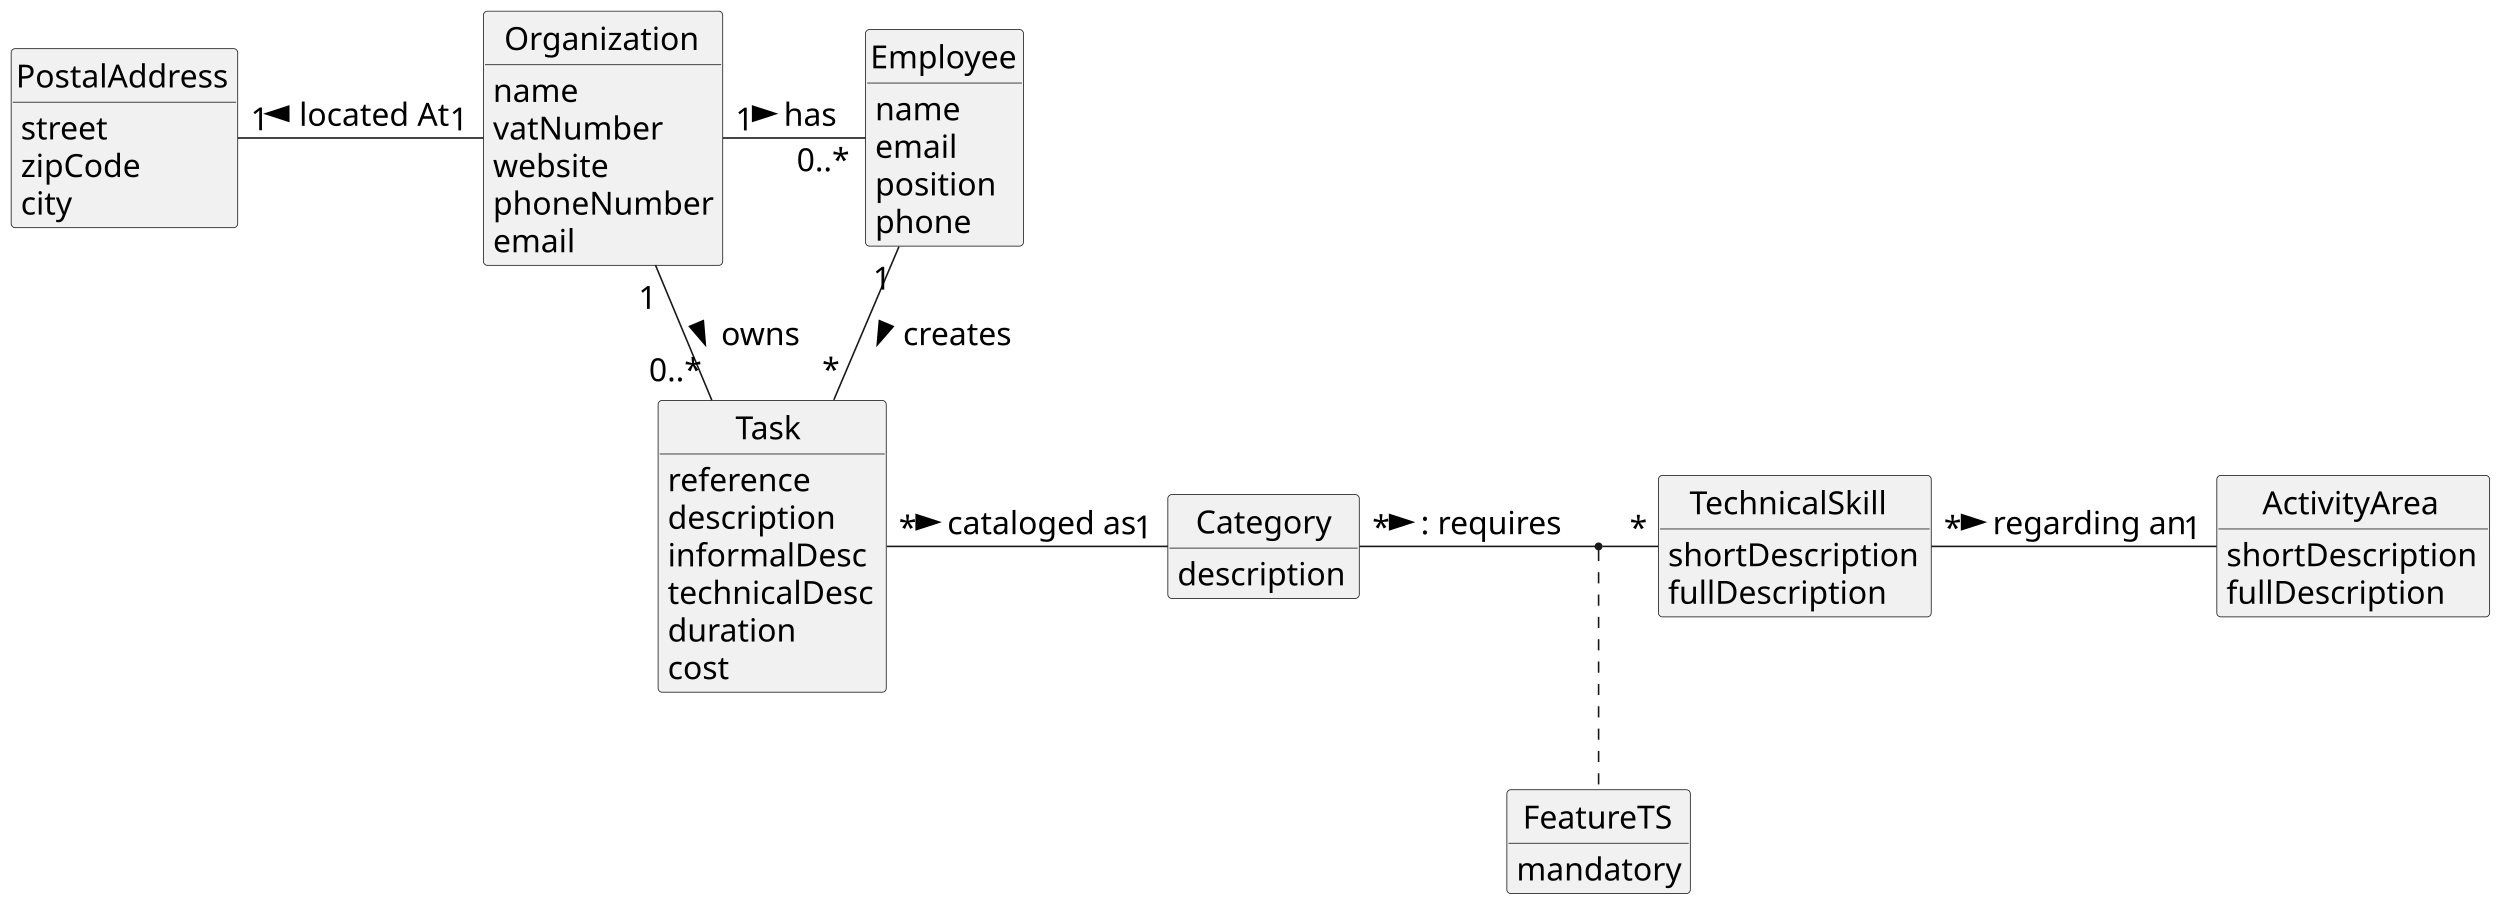
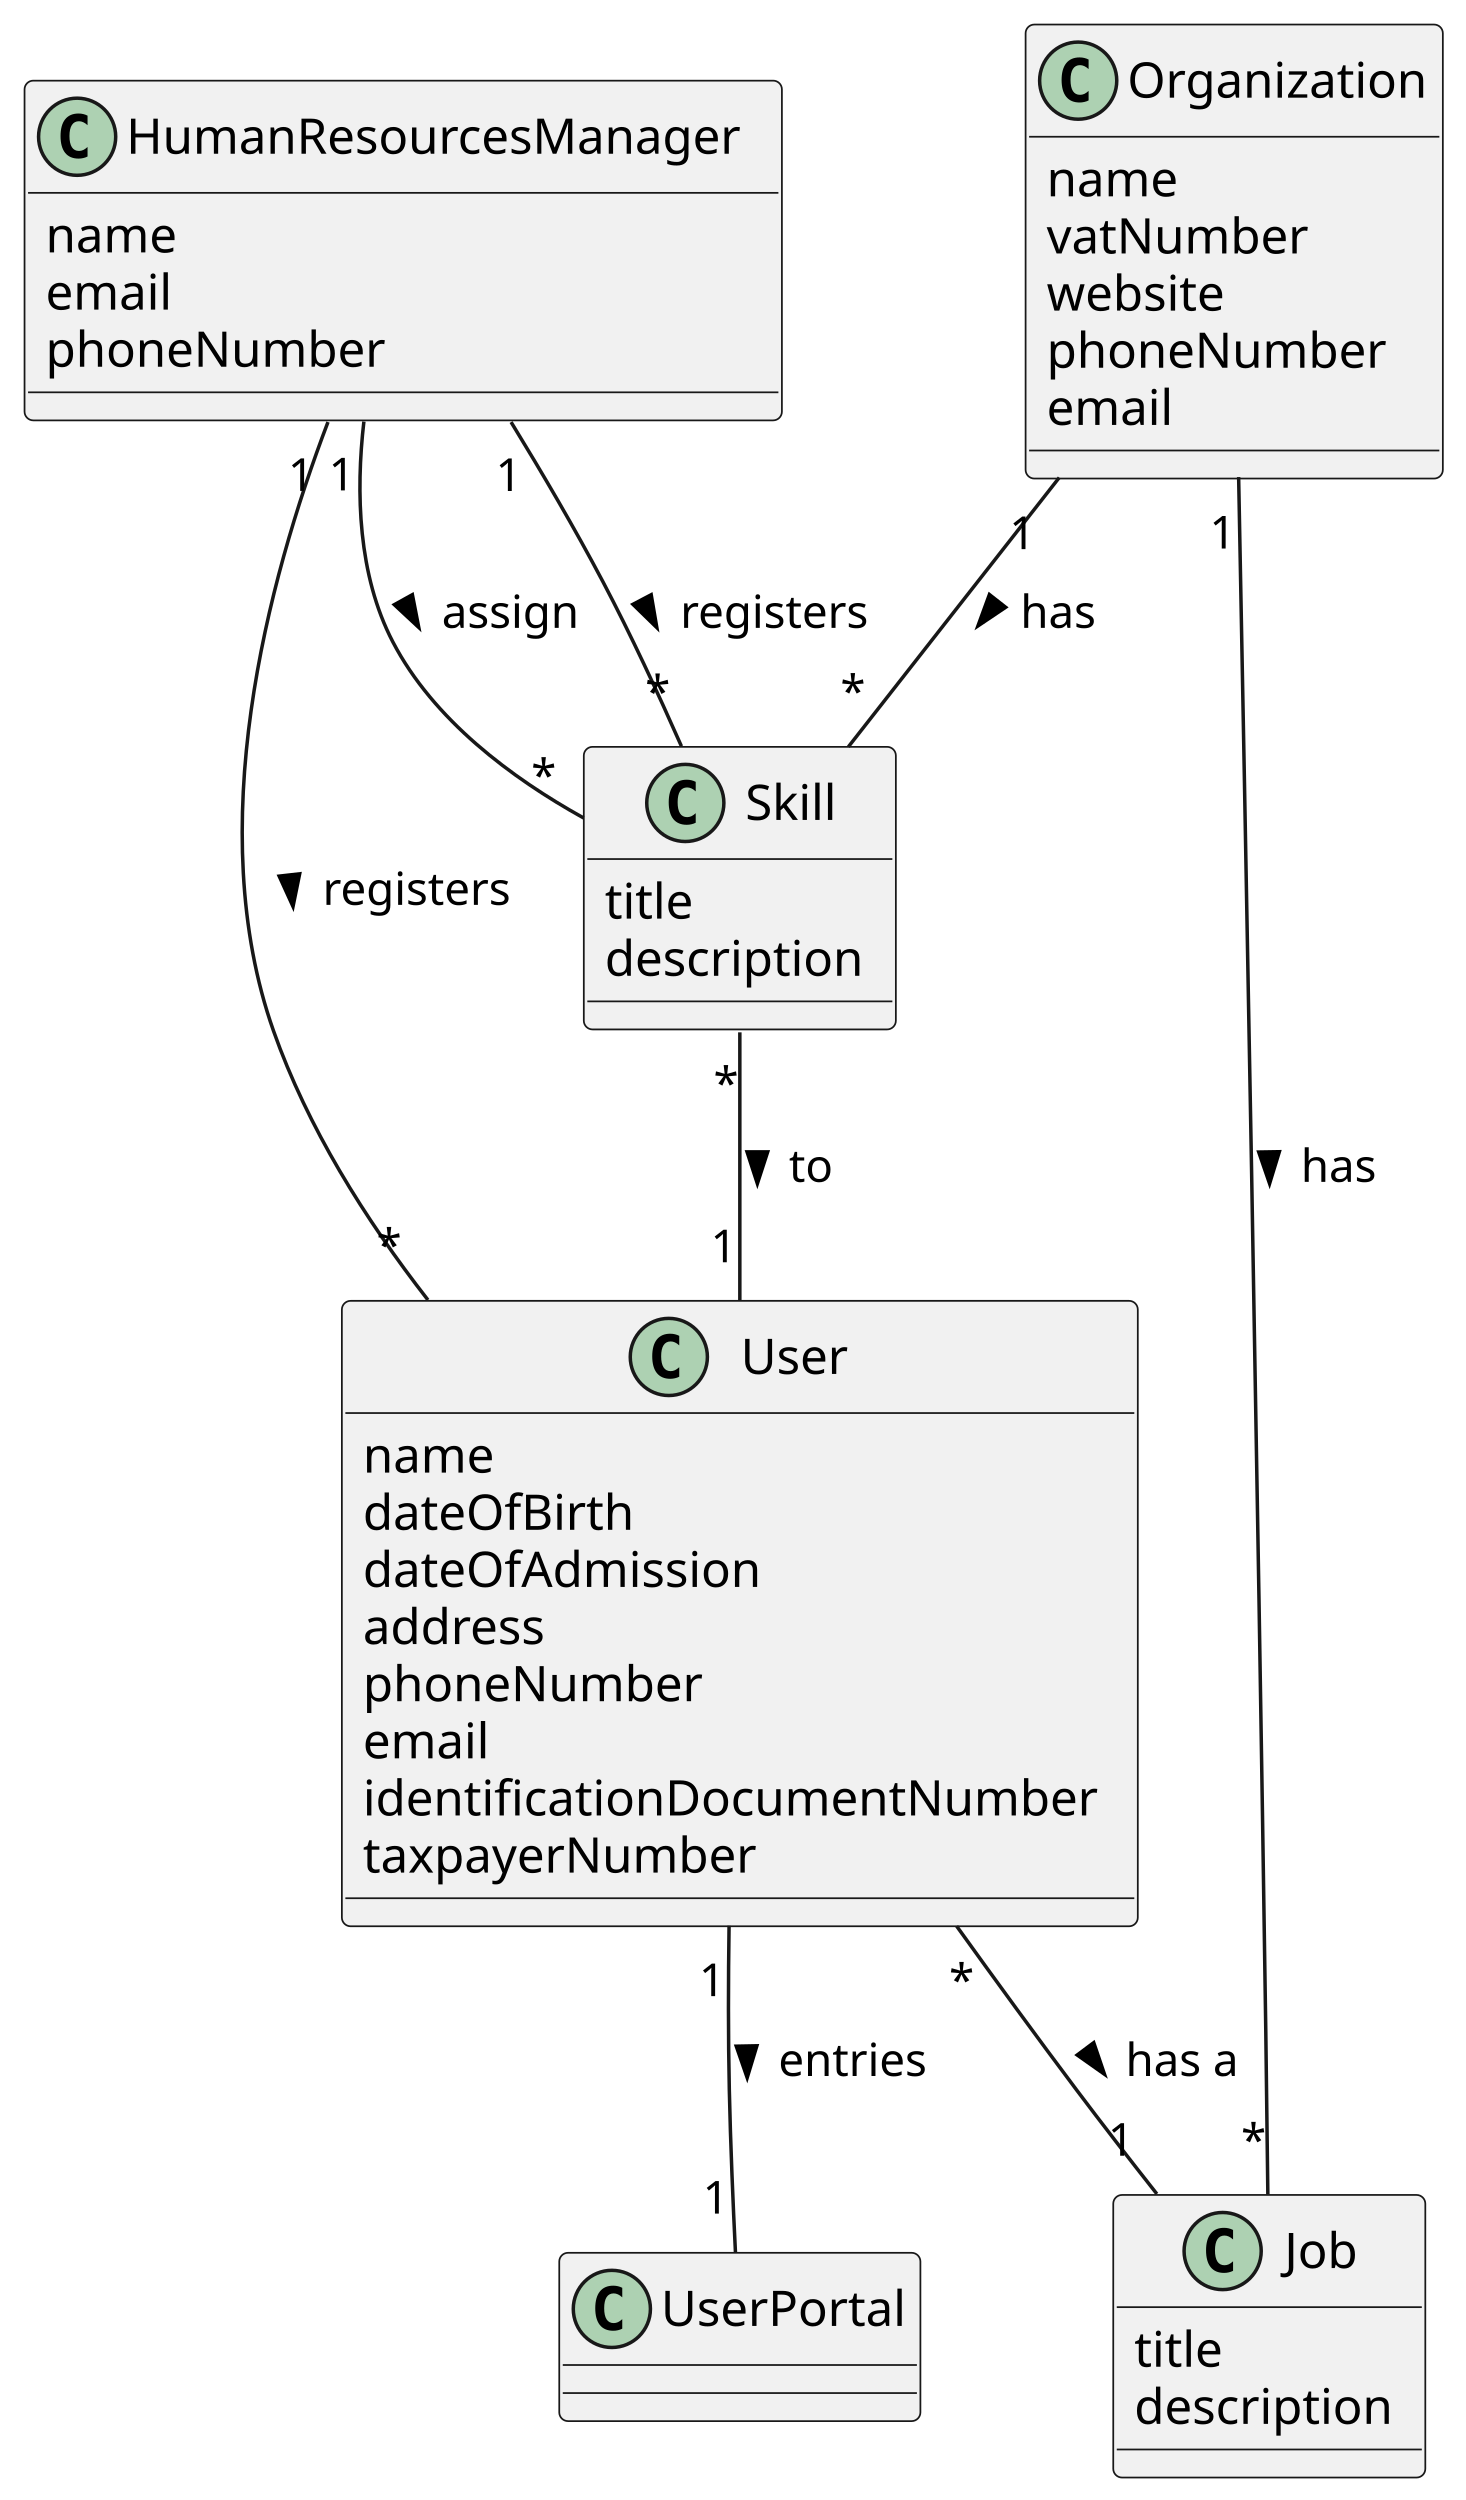
- <svg xmlns="http://www.w3.org/2000/svg" contentStyleType="text/css" height="567px" preserveAspectRatio="none" style="width:1567px;height:567px;background:#FFFFFF;" version="1.1" viewBox="0 0 1567 567" width="1567px" zoomAndPan="magnify">
+ <svg xmlns="http://www.w3.org/2000/svg" contentStyleType="text/css" height="713px" preserveAspectRatio="none" style="width:418px;height:713px;background:#FFFFFF;" version="1.1" viewBox="0 0 418 713" width="418px" zoomAndPan="magnify">
  <defs />
  <g>
+     <g id="elem_HumanResourcesManager">
+       <rect codeLine="1" fill="#F1F1F1" height="96.891" id="HumanResourcesManager" rx="2.5" ry="2.5" style="stroke:#181818;stroke-width:0.5;" width="216" x="7" y="23" />
+       <ellipse cx="22" cy="39" fill="#ADD1B2" rx="11" ry="11" style="stroke:#181818;stroke-width:1.0;" />
+       <path d="M24.969,44.641 Q24.391,44.938 23.75,45.078 Q23.109,45.234 22.406,45.234 Q19.906,45.234 18.578,43.594 Q17.266,41.938 17.266,38.812 Q17.266,35.688 18.578,34.031 Q19.906,32.375 22.406,32.375 Q23.109,32.375 23.75,32.531 Q24.406,32.688 24.969,32.984 L24.969,35.703 Q24.344,35.125 23.75,34.859 Q23.156,34.578 22.531,34.578 Q21.188,34.578 20.5,35.656 Q19.812,36.719 19.812,38.812 Q19.812,40.906 20.5,41.984 Q21.188,43.047 22.531,43.047 Q23.156,43.047 23.75,42.781 Q24.344,42.5 24.969,41.922 L24.969,44.641 Z " fill="#000000" />
+       <text fill="#000000" font-family="sans-serif" font-size="14" lengthAdjust="spacing" textLength="184" x="36" y="43.847">HumanResourcesManager</text>
+       <line style="stroke:#181818;stroke-width:0.5;" x1="8" x2="222" y1="55" y2="55" />
+       <text fill="#000000" font-family="sans-serif" font-size="14" lengthAdjust="spacing" textLength="39" x="13" y="71.995">name</text>
+       <text fill="#000000" font-family="sans-serif" font-size="14" lengthAdjust="spacing" textLength="36" x="13" y="88.292">email</text>
+       <text fill="#000000" font-family="sans-serif" font-size="14" lengthAdjust="spacing" textLength="100" x="13" y="104.589">phoneNumber</text>
+       <line style="stroke:#181818;stroke-width:0.5;" x1="8" x2="222" y1="111.891" y2="111.891" />
+     </g>
+     <g id="elem_Skill">
+       <rect codeLine="7" fill="#F1F1F1" height="80.594" id="Skill" rx="2.5" ry="2.5" style="stroke:#181818;stroke-width:0.5;" width="89" x="166.5" y="213" />
+       <ellipse cx="195.45" cy="229" fill="#ADD1B2" rx="11" ry="11" style="stroke:#181818;stroke-width:1.0;" />
+       <path d="M198.419,234.641 Q197.841,234.938 197.2,235.078 Q196.559,235.234 195.856,235.234 Q193.356,235.234 192.028,233.594 Q190.716,231.938 190.716,228.812 Q190.716,225.688 192.028,224.031 Q193.356,222.375 195.856,222.375 Q196.559,222.375 197.2,222.531 Q197.856,222.688 198.419,222.984 L198.419,225.703 Q197.794,225.125 197.2,224.859 Q196.606,224.578 195.981,224.578 Q194.637,224.578 193.95,225.656 Q193.262,226.719 193.262,228.812 Q193.262,230.906 193.95,231.984 Q194.637,233.047 195.981,233.047 Q196.606,233.047 197.2,232.781 Q197.794,232.5 198.419,231.922 L198.419,234.641 Z " fill="#000000" />
+       <text fill="#000000" font-family="sans-serif" font-size="14" lengthAdjust="spacing" textLength="26" x="212.55" y="233.847">Skill</text>
+       <line style="stroke:#181818;stroke-width:0.5;" x1="167.5" x2="254.5" y1="245" y2="245" />
+       <text fill="#000000" font-family="sans-serif" font-size="14" lengthAdjust="spacing" textLength="25" x="172.5" y="261.995">title</text>
+       <text fill="#000000" font-family="sans-serif" font-size="14" lengthAdjust="spacing" textLength="77" x="172.5" y="278.292">description</text>
+       <line style="stroke:#181818;stroke-width:0.5;" x1="167.5" x2="254.5" y1="285.594" y2="285.594" />
+     </g>
+     <g id="elem_User">
+       <rect codeLine="12" fill="#F1F1F1" height="178.375" id="User" rx="2.5" ry="2.5" style="stroke:#181818;stroke-width:0.5;" width="227" x="97.5" y="371" />
+       <ellipse cx="190.75" cy="387" fill="#ADD1B2" rx="11" ry="11" style="stroke:#181818;stroke-width:1.0;" />
+       <path d="M193.719,392.641 Q193.141,392.938 192.5,393.078 Q191.859,393.234 191.156,393.234 Q188.656,393.234 187.328,391.594 Q186.016,389.938 186.016,386.812 Q186.016,383.688 187.328,382.031 Q188.656,380.375 191.156,380.375 Q191.859,380.375 192.5,380.531 Q193.156,380.688 193.719,380.984 L193.719,383.703 Q193.094,383.125 192.5,382.859 Q191.906,382.578 191.281,382.578 Q189.938,382.578 189.25,383.656 Q188.562,384.719 188.562,386.812 Q188.562,388.906 189.25,389.984 Q189.938,391.047 191.281,391.047 Q191.906,391.047 192.5,390.781 Q193.094,390.5 193.719,389.922 L193.719,392.641 Z " fill="#000000" />
+       <text fill="#000000" font-family="sans-serif" font-size="14" lengthAdjust="spacing" textLength="32" x="211.25" y="391.847">User</text>
+       <line style="stroke:#181818;stroke-width:0.5;" x1="98.5" x2="323.5" y1="403" y2="403" />
+       <text fill="#000000" font-family="sans-serif" font-size="14" lengthAdjust="spacing" textLength="39" x="103.5" y="419.995">name</text>
+       <text fill="#000000" font-family="sans-serif" font-size="14" lengthAdjust="spacing" textLength="78" x="103.5" y="436.292">dateOfBirth</text>
+       <text fill="#000000" font-family="sans-serif" font-size="14" lengthAdjust="spacing" textLength="117" x="103.5" y="452.589">dateOfAdmission</text>
+       <text fill="#000000" font-family="sans-serif" font-size="14" lengthAdjust="spacing" textLength="56" x="103.5" y="468.886">address</text>
+       <text fill="#000000" font-family="sans-serif" font-size="14" lengthAdjust="spacing" textLength="100" x="103.5" y="485.183">phoneNumber</text>
+       <text fill="#000000" font-family="sans-serif" font-size="14" lengthAdjust="spacing" textLength="36" x="103.5" y="501.479">email</text>
+       <text fill="#000000" font-family="sans-serif" font-size="14" lengthAdjust="spacing" textLength="215" x="103.5" y="517.776">identificationDocumentNumber</text>
+       <text fill="#000000" font-family="sans-serif" font-size="14" lengthAdjust="spacing" textLength="113" x="103.5" y="534.073">taxpayerNumber</text>
+       <line style="stroke:#181818;stroke-width:0.5;" x1="98.5" x2="323.5" y1="541.375" y2="541.375" />
+     </g>
+     <g id="elem_Job">
+       <rect codeLine="23" fill="#F1F1F1" height="80.594" id="Job" rx="2.5" ry="2.5" style="stroke:#181818;stroke-width:0.5;" width="89" x="317.5" y="626" />
+       <ellipse cx="348.7" cy="642" fill="#ADD1B2" rx="11" ry="11" style="stroke:#181818;stroke-width:1.0;" />
+       <path d="M351.669,647.641 Q351.091,647.938 350.45,648.078 Q349.809,648.234 349.106,648.234 Q346.606,648.234 345.278,646.594 Q343.966,644.938 343.966,641.812 Q343.966,638.688 345.278,637.031 Q346.606,635.375 349.106,635.375 Q349.809,635.375 350.45,635.531 Q351.106,635.688 351.669,635.984 L351.669,638.703 Q351.044,638.125 350.45,637.859 Q349.856,637.578 349.231,637.578 Q347.887,637.578 347.2,638.656 Q346.512,639.719 346.512,641.812 Q346.512,643.906 347.2,644.984 Q347.887,646.047 349.231,646.047 Q349.856,646.047 350.45,645.781 Q351.044,645.5 351.669,644.922 L351.669,647.641 Z " fill="#000000" />
+       <text fill="#000000" font-family="sans-serif" font-size="14" lengthAdjust="spacing" textLength="21" x="366.3" y="646.847">Job</text>
+       <line style="stroke:#181818;stroke-width:0.5;" x1="318.5" x2="405.5" y1="658" y2="658" />
+       <text fill="#000000" font-family="sans-serif" font-size="14" lengthAdjust="spacing" textLength="25" x="323.5" y="674.995">title</text>
+       <text fill="#000000" font-family="sans-serif" font-size="14" lengthAdjust="spacing" textLength="77" x="323.5" y="691.292">description</text>
+       <line style="stroke:#181818;stroke-width:0.5;" x1="318.5" x2="405.5" y1="698.594" y2="698.594" />
+     </g>
+     <g id="elem_UserPortal">
+       <rect codeLine="28" fill="#F1F1F1" height="48" id="UserPortal" rx="2.5" ry="2.5" style="stroke:#181818;stroke-width:0.5;" width="103" x="159.5" y="642.5" />
+       <ellipse cx="174.5" cy="658.5" fill="#ADD1B2" rx="11" ry="11" style="stroke:#181818;stroke-width:1.0;" />
+       <path d="M177.469,664.141 Q176.891,664.438 176.25,664.578 Q175.609,664.734 174.906,664.734 Q172.406,664.734 171.078,663.094 Q169.766,661.438 169.766,658.312 Q169.766,655.188 171.078,653.531 Q172.406,651.875 174.906,651.875 Q175.609,651.875 176.25,652.031 Q176.906,652.188 177.469,652.484 L177.469,655.203 Q176.844,654.625 176.25,654.359 Q175.656,654.078 175.031,654.078 Q173.688,654.078 173,655.156 Q172.312,656.219 172.312,658.312 Q172.312,660.406 173,661.484 Q173.688,662.547 175.031,662.547 Q175.656,662.547 176.25,662.281 Q176.844,662 177.469,661.422 L177.469,664.141 Z " fill="#000000" />
+       <text fill="#000000" font-family="sans-serif" font-size="14" lengthAdjust="spacing" textLength="71" x="188.5" y="663.347">UserPortal</text>
+       <line style="stroke:#181818;stroke-width:0.5;" x1="160.5" x2="261.5" y1="674.5" y2="674.5" />
+       <line style="stroke:#181818;stroke-width:0.5;" x1="160.5" x2="261.5" y1="682.5" y2="682.5" />
+     </g>
    <g id="elem_Organization">
-       <rect codeLine="16" fill="#F1F1F1" height="159.328" id="Organization" rx="2.5" ry="2.5" style="stroke:#181818;stroke-width:0.5;" width="150" x="303" y="7" />
-       <text fill="#000000" font-family="sans-serif" font-size="20" lengthAdjust="spacing" textLength="124" x="316" y="31.336">Organization</text>
-       <line style="stroke:#181818;stroke-width:0.5;" x1="304" x2="452" y1="40.555" y2="40.555" />
-       <text fill="#000000" font-family="sans-serif" font-size="20" lengthAdjust="spacing" textLength="53" x="309" y="63.891">name</text>
-       <text fill="#000000" font-family="sans-serif" font-size="20" lengthAdjust="spacing" textLength="106" x="309" y="87.445">vatNumber</text>
-       <text fill="#000000" font-family="sans-serif" font-size="20" lengthAdjust="spacing" textLength="73" x="309" y="111">website</text>
-       <text fill="#000000" font-family="sans-serif" font-size="20" lengthAdjust="spacing" textLength="138" x="309" y="134.555">phoneNumber</text>
-       <text fill="#000000" font-family="sans-serif" font-size="20" lengthAdjust="spacing" textLength="53" x="309" y="158.109">email</text>
+       <rect codeLine="31" fill="#F1F1F1" height="129.484" id="Organization" rx="2.5" ry="2.5" style="stroke:#181818;stroke-width:0.5;" width="119" x="292.5" y="7" />
+       <ellipse cx="307.5" cy="23" fill="#ADD1B2" rx="11" ry="11" style="stroke:#181818;stroke-width:1.0;" />
+       <path d="M310.469,28.641 Q309.891,28.938 309.25,29.078 Q308.609,29.234 307.906,29.234 Q305.406,29.234 304.078,27.594 Q302.766,25.938 302.766,22.812 Q302.766,19.688 304.078,18.031 Q305.406,16.375 307.906,16.375 Q308.609,16.375 309.25,16.531 Q309.906,16.688 310.469,16.984 L310.469,19.703 Q309.844,19.125 309.25,18.859 Q308.656,18.578 308.031,18.578 Q306.688,18.578 306,19.656 Q305.312,20.719 305.312,22.812 Q305.312,24.906 306,25.984 Q306.688,27.047 308.031,27.047 Q308.656,27.047 309.25,26.781 Q309.844,26.5 310.469,25.922 L310.469,28.641 Z " fill="#000000" />
+       <text fill="#000000" font-family="sans-serif" font-size="14" lengthAdjust="spacing" textLength="87" x="321.5" y="27.847">Organization</text>
+       <line style="stroke:#181818;stroke-width:0.5;" x1="293.5" x2="410.5" y1="39" y2="39" />
+       <text fill="#000000" font-family="sans-serif" font-size="14" lengthAdjust="spacing" textLength="39" x="298.5" y="55.995">name</text>
+       <text fill="#000000" font-family="sans-serif" font-size="14" lengthAdjust="spacing" textLength="75" x="298.5" y="72.292">vatNumber</text>
+       <text fill="#000000" font-family="sans-serif" font-size="14" lengthAdjust="spacing" textLength="54" x="298.5" y="88.589">website</text>
+       <text fill="#000000" font-family="sans-serif" font-size="14" lengthAdjust="spacing" textLength="100" x="298.5" y="104.886">phoneNumber</text>
+       <text fill="#000000" font-family="sans-serif" font-size="14" lengthAdjust="spacing" textLength="36" x="298.5" y="121.183">email</text>
+       <line style="stroke:#181818;stroke-width:0.5;" x1="293.5" x2="410.5" y1="128.484" y2="128.484" />
    </g>
-     <g id="elem_Task">
-       <rect codeLine="24" fill="#F1F1F1" height="182.883" id="Task" rx="2.5" ry="2.5" style="stroke:#181818;stroke-width:0.5;" width="143" x="412.5" y="251" />
-       <text fill="#000000" font-family="sans-serif" font-size="20" lengthAdjust="spacing" textLength="46" x="461" y="275.336">Task</text>
-       <line style="stroke:#181818;stroke-width:0.5;" x1="413.5" x2="554.5" y1="284.555" y2="284.555" />
-       <text fill="#000000" font-family="sans-serif" font-size="20" lengthAdjust="spacing" textLength="89" x="418.5" y="307.891">reference</text>
-       <text fill="#000000" font-family="sans-serif" font-size="20" lengthAdjust="spacing" textLength="108" x="418.5" y="331.445">description</text>
-       <text fill="#000000" font-family="sans-serif" font-size="20" lengthAdjust="spacing" textLength="127" x="418.5" y="355">informalDesc</text>
-       <text fill="#000000" font-family="sans-serif" font-size="20" lengthAdjust="spacing" textLength="131" x="418.5" y="378.555">technicalDesc</text>
-       <text fill="#000000" font-family="sans-serif" font-size="20" lengthAdjust="spacing" textLength="81" x="418.5" y="402.109">duration</text>
-       <text fill="#000000" font-family="sans-serif" font-size="20" lengthAdjust="spacing" textLength="39" x="418.5" y="425.664">cost</text>
+     <g id="link_HumanResourcesManager_Skill">
+       <path codeLine="39" d="M103.78,120.23 C101.43,140.6 102.13,164.01 112,183 C123.57,205.27 145.91,221.89 166.45,233.29 " fill="none" id="HumanResourcesManager-Skill" style="stroke:#181818;stroke-width:1.0;" />
+       <polygon fill="#000000" points="119.424,178.94,117.609,169.604,112.469,172.453,119.424,178.94" style="stroke:#000000;stroke-width:1.0;" />
+       <text fill="#000000" font-family="sans-serif" font-size="13" lengthAdjust="spacing" textLength="41" x="126" y="179.067">assign</text>
+       <text fill="#000000" font-family="sans-serif" font-size="13" lengthAdjust="spacing" textLength="8" x="93.735" y="139.869">1</text>
+       <text fill="#000000" font-family="sans-serif" font-size="13" lengthAdjust="spacing" textLength="7" x="151.492" y="225.812">*</text>
    </g>
-     <g id="elem_Category">
-       <rect codeLine="33" fill="#F1F1F1" height="65.109" id="Category" rx="2.5" ry="2.5" style="stroke:#181818;stroke-width:0.5;" width="120" x="732" y="310" />
-       <text fill="#000000" font-family="sans-serif" font-size="20" lengthAdjust="spacing" textLength="85" x="749.5" y="334.336">Category</text>
-       <line style="stroke:#181818;stroke-width:0.5;" x1="733" x2="851" y1="343.555" y2="343.555" />
-       <text fill="#000000" font-family="sans-serif" font-size="20" lengthAdjust="spacing" textLength="108" x="738" y="366.891">description</text>
+     <g id="link_HumanResourcesManager_Skill">
+       <path codeLine="45" d="M145.75,120.37 C154.6,134.82 164.02,150.87 172,166 C179.92,181.01 187.78,197.94 194.34,212.82 " fill="none" id="HumanResourcesManager-Skill-1" style="stroke:#181818;stroke-width:1.0;" />
+       <polygon fill="#000000" points="187.326,178.992,185.72,169.619,180.517,172.353,187.326,178.992" style="stroke:#000000;stroke-width:1.0;" />
+       <text fill="#000000" font-family="sans-serif" font-size="13" lengthAdjust="spacing" textLength="56" x="194" y="179.067">registers</text>
+       <text fill="#000000" font-family="sans-serif" font-size="13" lengthAdjust="spacing" textLength="8" x="141.345" y="140.028">1</text>
+       <text fill="#000000" font-family="sans-serif" font-size="13" lengthAdjust="spacing" textLength="7" x="184.001" y="201.952">*</text>
    </g>
-     <g id="elem_Employee">
-       <rect codeLine="37" fill="#F1F1F1" height="135.773" id="Employee" rx="2.5" ry="2.5" style="stroke:#181818;stroke-width:0.5;" width="99" x="542.5" y="18.5" />
-       <text fill="#000000" font-family="sans-serif" font-size="20" lengthAdjust="spacing" textLength="93" x="545.5" y="42.836">Employee</text>
-       <line style="stroke:#181818;stroke-width:0.5;" x1="543.5" x2="640.5" y1="52.055" y2="52.055" />
-       <text fill="#000000" font-family="sans-serif" font-size="20" lengthAdjust="spacing" textLength="53" x="548.5" y="75.391">name</text>
-       <text fill="#000000" font-family="sans-serif" font-size="20" lengthAdjust="spacing" textLength="53" x="548.5" y="98.945">email</text>
-       <text fill="#000000" font-family="sans-serif" font-size="20" lengthAdjust="spacing" textLength="78" x="548.5" y="122.5">position</text>
-       <text fill="#000000" font-family="sans-serif" font-size="20" lengthAdjust="spacing" textLength="60" x="548.5" y="146.055">phone</text>
+     <g id="link_HumanResourcesManager_User">
+       <path codeLine="40" d="M93.54,120.36 C76.16,166.05 57.63,236.28 78,294 C87.67,321.41 104.04,347.62 122.05,370.75 " fill="none" id="HumanResourcesManager-User" style="stroke:#181818;stroke-width:1.0;" />
+       <polygon fill="#000000" points="83.566,258.534,85.462,249.215,79.622,249.88,83.566,258.534" style="stroke:#000000;stroke-width:1.0;" />
+       <text fill="#000000" font-family="sans-serif" font-size="13" lengthAdjust="spacing" textLength="56" x="92" y="258.067">registers</text>
+       <text fill="#000000" font-family="sans-serif" font-size="13" lengthAdjust="spacing" textLength="8" x="82.119" y="140.017">1</text>
+       <text fill="#000000" font-family="sans-serif" font-size="13" lengthAdjust="spacing" textLength="7" x="107.394" y="359.795">*</text>
    </g>
-     <g id="elem_TechnicalSkill">
-       <rect codeLine="44" fill="#F1F1F1" height="88.664" id="TechnicalSkill" rx="2.5" ry="2.5" style="stroke:#181818;stroke-width:0.5;" width="171" x="1039.5" y="298" />
-       <text fill="#000000" font-family="sans-serif" font-size="20" lengthAdjust="spacing" textLength="132" x="1059" y="322.336">TechnicalSkill</text>
-       <line style="stroke:#181818;stroke-width:0.5;" x1="1040.5" x2="1209.5" y1="331.555" y2="331.555" />
-       <text fill="#000000" font-family="sans-serif" font-size="20" lengthAdjust="spacing" textLength="159" x="1045.5" y="354.891">shortDescription</text>
-       <text fill="#000000" font-family="sans-serif" font-size="20" lengthAdjust="spacing" textLength="141" x="1045.5" y="378.445">fullDescription</text>
+     <g id="link_Skill_User">
+       <path codeLine="41" d="M211,294.42 C211,316.27 211,344.26 211,370.94 " fill="none" id="Skill-User" style="stroke:#181818;stroke-width:1.0;" />
+       <polygon fill="#000000" points="216,337.566,218.939,328.521,213.061,328.521,216,337.566" style="stroke:#000000;stroke-width:1.0;" />
+       <text fill="#000000" font-family="sans-serif" font-size="13" lengthAdjust="spacing" textLength="13" x="225" y="337.067">to</text>
+       <text fill="#000000" font-family="sans-serif" font-size="13" lengthAdjust="spacing" textLength="7" x="203.486" y="313.638">*</text>
+       <text fill="#000000" font-family="sans-serif" font-size="13" lengthAdjust="spacing" textLength="8" x="202.669" y="360">1</text>
    </g>
-     <g id="elem_ActivityArea">
-       <rect codeLine="49" fill="#F1F1F1" height="88.664" id="ActivityArea" rx="2.5" ry="2.5" style="stroke:#181818;stroke-width:0.5;" width="171" x="1389.5" y="298" />
-       <text fill="#000000" font-family="sans-serif" font-size="20" lengthAdjust="spacing" textLength="114" x="1418" y="322.336">ActivityArea</text>
-       <line style="stroke:#181818;stroke-width:0.5;" x1="1390.5" x2="1559.5" y1="331.555" y2="331.555" />
-       <text fill="#000000" font-family="sans-serif" font-size="20" lengthAdjust="spacing" textLength="159" x="1395.5" y="354.891">shortDescription</text>
-       <text fill="#000000" font-family="sans-serif" font-size="20" lengthAdjust="spacing" textLength="141" x="1395.5" y="378.445">fullDescription</text>
+     <g id="link_User_Job">
+       <path codeLine="42" d="M272.84,549.34 C284.07,564.99 295.78,581.05 307,596 C314.3,605.72 322.33,616.06 329.94,625.71 " fill="none" id="User-Job" style="stroke:#181818;stroke-width:1.0;" />
+       <polygon fill="#000000" points="314.994,591.571,311.932,582.567,307.224,586.087,314.994,591.571" style="stroke:#000000;stroke-width:1.0;" />
+       <text fill="#000000" font-family="sans-serif" font-size="13" lengthAdjust="spacing" textLength="35" x="321" y="592.067">has a</text>
+       <text fill="#000000" font-family="sans-serif" font-size="13" lengthAdjust="spacing" textLength="7" x="270.671" y="569.416">*</text>
+       <text fill="#000000" font-family="sans-serif" font-size="13" lengthAdjust="spacing" textLength="8" x="315.968" y="614.823">1</text>
    </g>
-     <g id="elem_FeatureTS">
-       <rect codeLine="54" fill="#F1F1F1" height="65.109" id="FeatureTS" rx="2.5" ry="2.5" style="stroke:#181818;stroke-width:0.5;" width="115" x="944.5" y="495" />
-       <text fill="#000000" font-family="sans-serif" font-size="20" lengthAdjust="spacing" textLength="95" x="954.5" y="519.336">FeatureTS</text>
-       <line style="stroke:#181818;stroke-width:0.5;" x1="945.5" x2="1058.5" y1="528.555" y2="528.555" />
-       <text fill="#000000" font-family="sans-serif" font-size="20" lengthAdjust="spacing" textLength="103" x="950.5" y="551.891">mandatory</text>
+     <g id="link_User_UserPortal">
+       <path codeLine="43" d="M207.93,549.23 C207.7,564.81 207.67,580.88 208,596 C208.33,611.46 209.08,628.83 209.75,642.34 " fill="none" id="User-UserPortal" style="stroke:#181818;stroke-width:1.0;" />
+       <polygon fill="#000000" points="213.098,592.566,215.859,583.465,209.983,583.58,213.098,592.566" style="stroke:#000000;stroke-width:1.0;" />
+       <text fill="#000000" font-family="sans-serif" font-size="13" lengthAdjust="spacing" textLength="44" x="222" y="592.067">entries</text>
+       <text fill="#000000" font-family="sans-serif" font-size="13" lengthAdjust="spacing" textLength="8" x="199.345" y="569.297">1</text>
+       <text fill="#000000" font-family="sans-serif" font-size="13" lengthAdjust="spacing" textLength="8" x="200.405" y="631.311">1</text>
    </g>
-     <g id="elem_PostalAddress">
-       <rect codeLine="63" fill="#F1F1F1" height="112.219" id="PostalAddress" rx="2.5" ry="2.5" style="stroke:#181818;stroke-width:0.5;" width="142" x="7" y="30.5" />
-       <text fill="#000000" font-family="sans-serif" font-size="20" lengthAdjust="spacing" textLength="136" x="10" y="54.836">PostalAddress</text>
-       <line style="stroke:#181818;stroke-width:0.5;" x1="8" x2="148" y1="64.055" y2="64.055" />
-       <text fill="#000000" font-family="sans-serif" font-size="20" lengthAdjust="spacing" textLength="54" x="13" y="87.391">street</text>
-       <text fill="#000000" font-family="sans-serif" font-size="20" lengthAdjust="spacing" textLength="80" x="13" y="110.945">zipCode</text>
-       <text fill="#000000" font-family="sans-serif" font-size="20" lengthAdjust="spacing" textLength="33" x="13" y="134.5">city</text>
+     <g id="link_Organization_Job">
+       <path codeLine="44" d="M353.26,136.06 C355.12,232.02 358.66,419.61 361,579 C361.22,594.32 361.43,611.16 361.59,625.88 " fill="none" id="Organization-Job" style="stroke:#181818;stroke-width:1.0;" />
+       <polygon fill="#000000" points="362.085,337.566,364.87,328.472,358.993,328.572,362.085,337.566" style="stroke:#000000;stroke-width:1.0;" />
+       <text fill="#000000" font-family="sans-serif" font-size="13" lengthAdjust="spacing" textLength="23" x="371" y="337.067">has</text>
+       <text fill="#000000" font-family="sans-serif" font-size="13" lengthAdjust="spacing" textLength="8" x="344.943" y="156.439">1</text>
+       <text fill="#000000" font-family="sans-serif" font-size="13" lengthAdjust="spacing" textLength="7" x="353.942" y="615.022">*</text>
    </g>
-     <ellipse cx="1002" cy="342.5" fill="#181818" rx="2" ry="2" style="stroke:#181818;stroke-width:1.0;" />
-     <g id="link_Organization_Employee">
-       <path codeLine="70" d="M453.15,86.5 C482.77,86.5 515.99,86.5 542.5,86.5 " fill="none" id="Organization-Employee" style="stroke:#181818;stroke-width:1.0;" />
-       <polygon fill="#000000" points="486.25,71.277,471.778,66.575,471.778,75.98,486.25,71.277" style="stroke:#000000;stroke-width:1.0;" />
-       <text fill="#000000" font-family="sans-serif" font-size="20" lengthAdjust="spacing" textLength="33" x="491.25" y="78.836">has</text>
-       <text fill="#000000" font-family="sans-serif" font-size="20" lengthAdjust="spacing" textLength="13" x="460.932" y="81.751">1</text>
-       <text fill="#000000" font-family="sans-serif" font-size="20" lengthAdjust="spacing" textLength="35" x="499.334" y="107.285">0..*</text>
-     </g>
-     <g id="link_Organization_Task">
-       <path codeLine="71" d="M410.81,166.13 C422,192.94 434.6,223.13 446.15,250.8 " fill="none" id="Organization-Task" style="stroke:#181818;stroke-width:1.0;" />
-       <polygon fill="#000000" points="442.081,216.16,440.846,200.993,432.168,204.616,442.081,216.16" style="stroke:#000000;stroke-width:1.0;" />
-       <text fill="#000000" font-family="sans-serif" font-size="20" lengthAdjust="spacing" textLength="49" x="452" y="216.336">owns</text>
-       <text fill="#000000" font-family="sans-serif" font-size="20" lengthAdjust="spacing" textLength="13" x="400.153" y="193.592">1</text>
-       <text fill="#000000" font-family="sans-serif" font-size="20" lengthAdjust="spacing" textLength="35" x="406.739" y="238.939">0..*</text>
-     </g>
-     <g id="link_Employee_Task">
-       <path codeLine="73" d="M563.48,154.57 C550.98,183.96 536.12,218.92 522.65,250.6 " fill="none" id="Employee-Task" style="stroke:#181818;stroke-width:1.0;" />
-       <polygon fill="#000000" points="549.87,216.139,559.86,204.661,551.205,200.981,549.87,216.139" style="stroke:#000000;stroke-width:1.0;" />
-       <text fill="#000000" font-family="sans-serif" font-size="20" lengthAdjust="spacing" textLength="68" x="566" y="216.336">creates</text>
-       <text fill="#000000" font-family="sans-serif" font-size="20" lengthAdjust="spacing" textLength="13" x="547.142" y="181.527">1</text>
-       <text fill="#000000" font-family="sans-serif" font-size="20" lengthAdjust="spacing" textLength="10" x="515.332" y="238.723">*</text>
-     </g>
-     <g id="link_Task_Category">
-       <path codeLine="75" d="M555.82,342.5 C609.33,342.5 681.55,342.5 731.99,342.5 " fill="none" id="Task-Category" style="stroke:#181818;stroke-width:1.0;" />
-       <polygon fill="#000000" points="588.75,327.277,574.278,322.575,574.278,331.98,588.75,327.277" style="stroke:#000000;stroke-width:1.0;" />
-       <text fill="#000000" font-family="sans-serif" font-size="20" lengthAdjust="spacing" textLength="120" x="593.75" y="334.836">cataloged as</text>
-       <text fill="#000000" font-family="sans-serif" font-size="20" lengthAdjust="spacing" textLength="10" x="563.382" y="337.737">*</text>
-       <text fill="#000000" font-family="sans-serif" font-size="20" lengthAdjust="spacing" textLength="13" x="710.884" y="337.462">1</text>
-     </g>
-     <g id="link_TechnicalSkill_ActivityArea">
-       <path codeLine="76" d="M1210.62,342.5 C1264.96,342.5 1335.01,342.5 1389.35,342.5 " fill="none" id="TechnicalSkill-ActivityArea" style="stroke:#181818;stroke-width:1.0;" />
-       <polygon fill="#000000" points="1244,327.277,1229.528,322.575,1229.528,331.98,1244,327.277" style="stroke:#000000;stroke-width:1.0;" />
-       <text fill="#000000" font-family="sans-serif" font-size="20" lengthAdjust="spacing" textLength="122" x="1249" y="334.836">regarding an</text>
-       <text fill="#000000" font-family="sans-serif" font-size="20" lengthAdjust="spacing" textLength="10" x="1218.408" y="337.886">*</text>
-       <text fill="#000000" font-family="sans-serif" font-size="20" lengthAdjust="spacing" textLength="13" x="1368.431" y="337.886">1</text>
-     </g>
-     <g id="link_Category_apoint16">
-       <path d="M852.18,342.5 C908.41,342.5 985.77,342.5 999.78,342.5 " fill="none" id="Category-apoint16" style="stroke:#181818;stroke-width:1.0;" />
-       <polygon fill="#000000" points="885.5,327.277,871.028,322.575,871.028,331.98,885.5,327.277" style="stroke:#000000;stroke-width:1.0;" />
-       <text fill="#000000" font-family="sans-serif" font-size="20" lengthAdjust="spacing" textLength="91" x="890.5" y="334.836">: requires</text>
-       <text fill="#000000" font-family="sans-serif" font-size="20" lengthAdjust="spacing" textLength="10" x="860.124" y="337.462">*</text>
-     </g>
-     <g id="link_apoint16_TechnicalSkill">
-       <path d="M1004.4,342.5 C1016.02,342.5 1027.64,342.5 1039.26,342.5 " fill="none" id="apoint16-TechnicalSkill" style="stroke:#181818;stroke-width:1.0;" />
-       <text fill="#000000" font-family="sans-serif" font-size="20" lengthAdjust="spacing" textLength="10" x="1021.462" y="337.886">*</text>
-     </g>
-     <g id="link_apoint16_FeatureTS">
-       <path d="M1002,344.67 C1002,355.93 1002,445.87 1002,494.9 " fill="none" id="apoint16-FeatureTS" style="stroke:#181818;stroke-width:1.0;stroke-dasharray:7.0,7.0;" />
-     </g>
-     <g id="link_PostalAddress_Organization">
-       <path codeLine="81" d="M149.1,86.5 C195.45,86.5 255.85,86.5 302.96,86.5 " fill="none" id="PostalAddress-Organization" style="stroke:#181818;stroke-width:1.0;" />
-       <polygon fill="#000000" points="166.5,71.277,180.972,75.98,180.972,66.575,166.5,71.277" style="stroke:#000000;stroke-width:1.0;" />
-       <text fill="#000000" font-family="sans-serif" font-size="20" lengthAdjust="spacing" textLength="97" x="187.5" y="78.836">located At</text>
-       <text fill="#000000" font-family="sans-serif" font-size="20" lengthAdjust="spacing" textLength="13" x="157.102" y="81.667">1</text>
-       <text fill="#000000" font-family="sans-serif" font-size="20" lengthAdjust="spacing" textLength="13" x="281.933" y="81.715">1</text>
+     <g id="link_Organization_Skill">
+       <path codeLine="46" d="M302.09,136.21 C282.05,161.8 259.57,190.5 241.96,212.98 " fill="none" id="Organization-Skill" style="stroke:#181818;stroke-width:1.0;" />
+       <polygon fill="#000000" points="278.917,178.503,286.808,173.194,282.181,169.57,278.917,178.503" style="stroke:#000000;stroke-width:1.0;" />
+       <text fill="#000000" font-family="sans-serif" font-size="13" lengthAdjust="spacing" textLength="23" x="291" y="179.067">has</text>
+       <text fill="#000000" font-family="sans-serif" font-size="13" lengthAdjust="spacing" textLength="8" x="287.857" y="156.606">1</text>
+       <text fill="#000000" font-family="sans-serif" font-size="13" lengthAdjust="spacing" textLength="7" x="239.68" y="201.84">*</text>
    </g>
  </g>
</svg>
